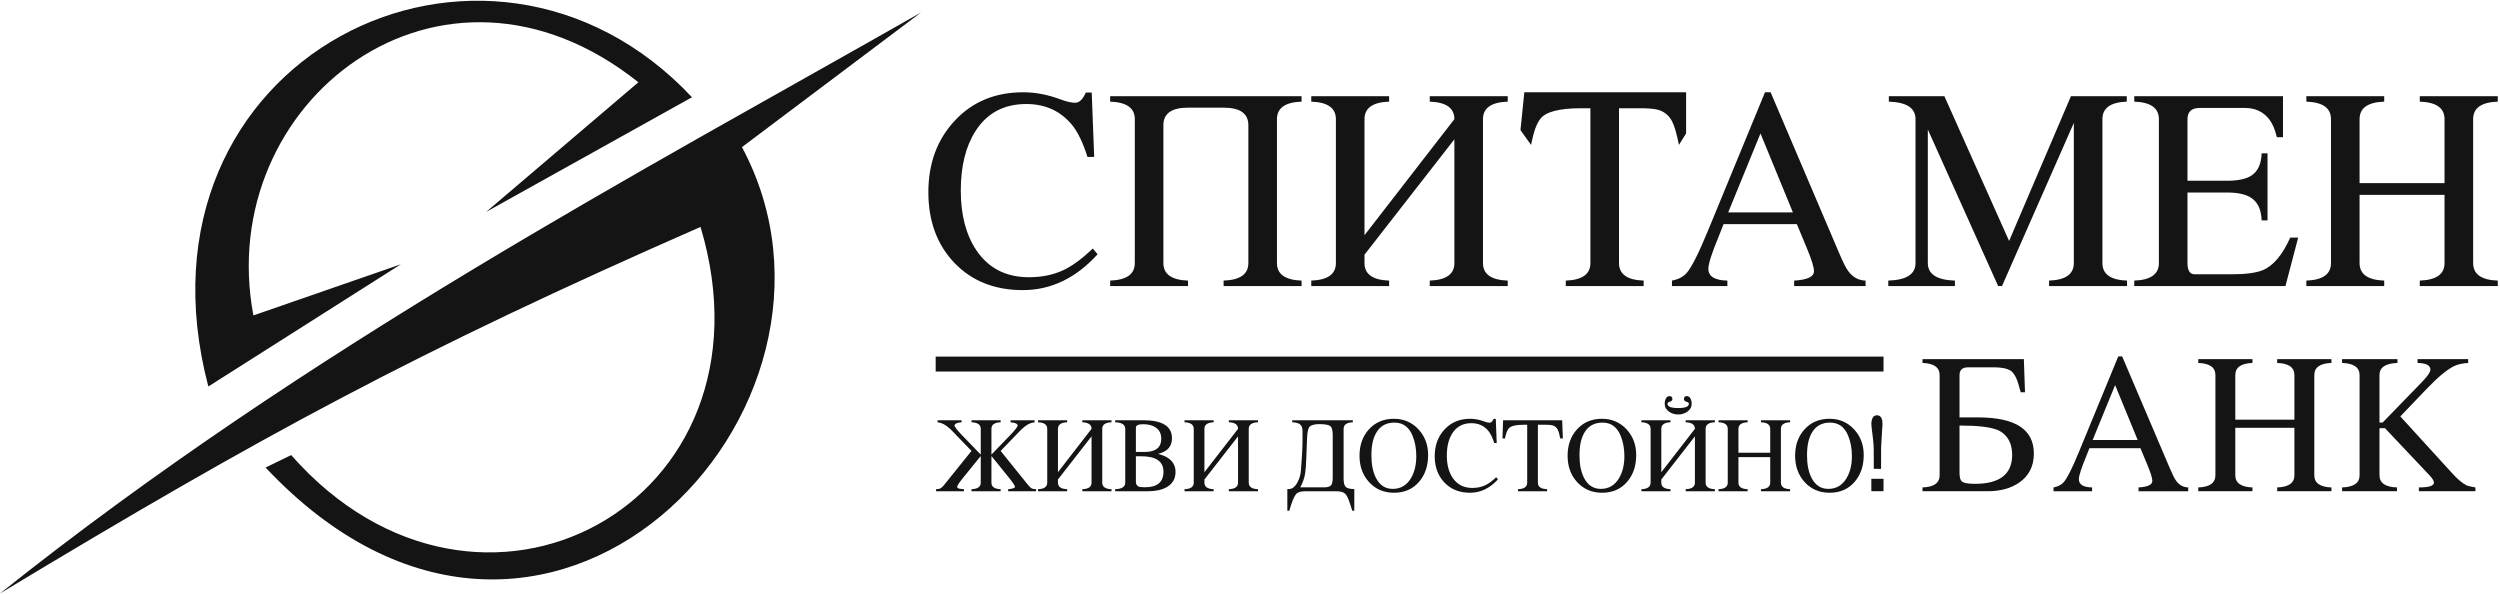
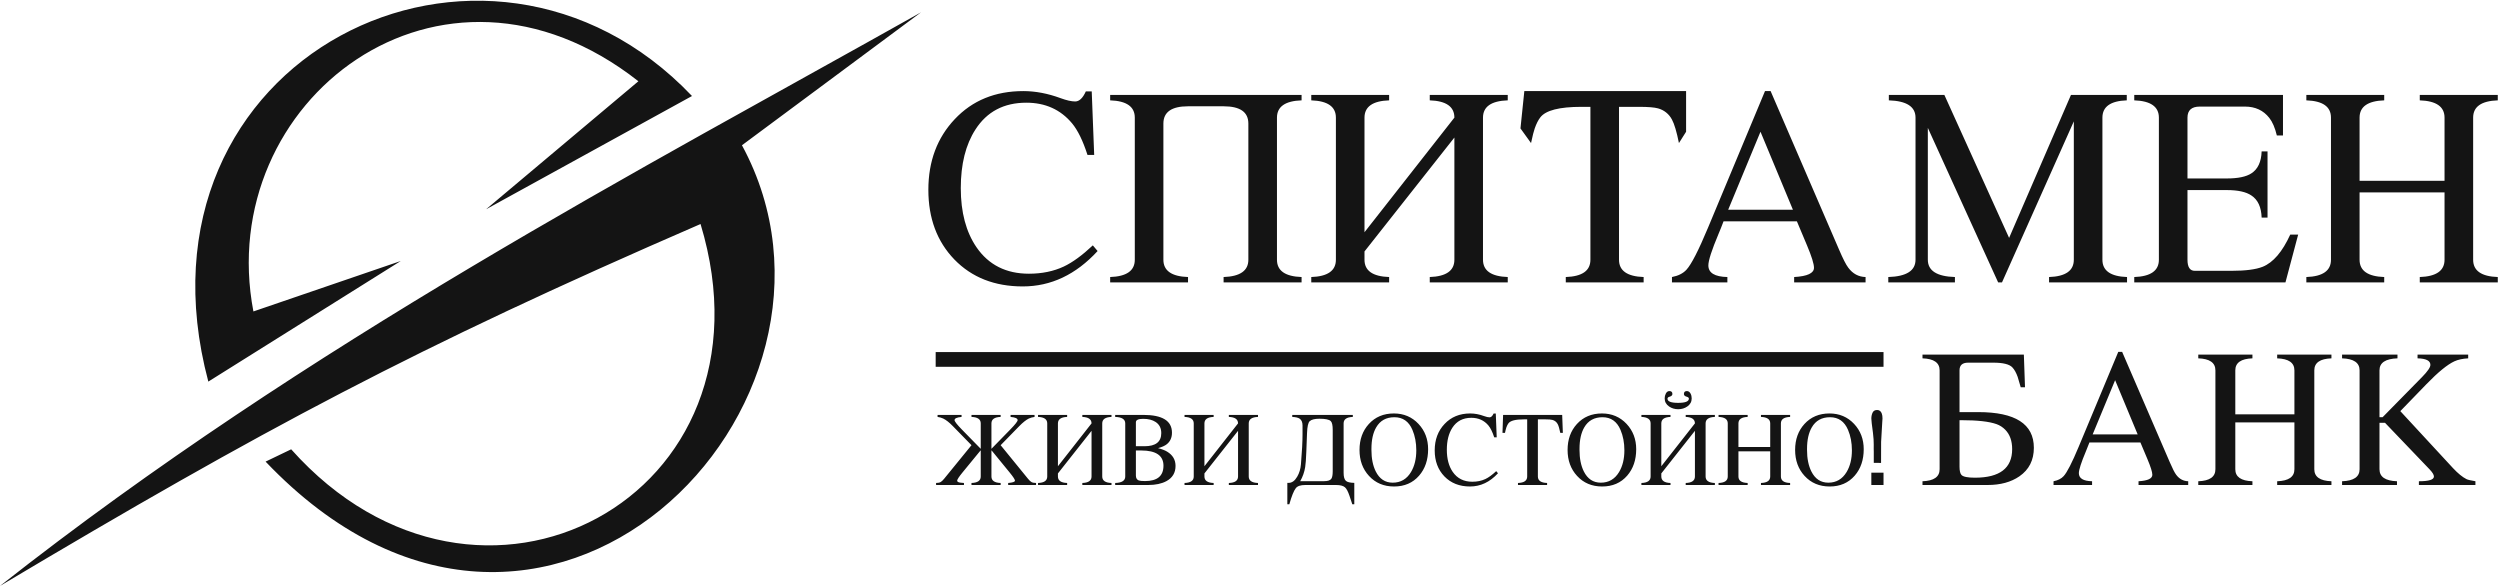
- <svg xmlns="http://www.w3.org/2000/svg" width="337" height="80" viewBox="0 0 337 80" fill="none">
-   <path d="M147.497 21.157h-.904c-.615-1.938-1.309-3.378-2.084-4.322-1.549-1.875-3.602-2.813-6.16-2.813-3.025 0-5.312 1.221-6.861 3.662-1.316 2.064-1.974 4.732-1.974 8.003 0 3.297.707 5.99 2.121 8.078 1.636 2.404 3.99 3.605 7.064 3.605 1.759 0 3.326-.327 4.704-.981 1.18-.566 2.483-1.529 3.91-2.888l.645.774c-2.926 3.221-6.289 4.832-10.089 4.832-3.799 0-6.873-1.227-9.222-3.68-2.336-2.454-3.504-5.625-3.504-9.513 0-3.889 1.187-7.104 3.56-9.645 2.373-2.555 5.453-3.832 9.24-3.832 1.623 0 3.295.32 5.017.963.811.302 1.469.453 1.973.453.554 0 1.033-.46 1.439-1.378h.793l.332 8.682zm27.957 17.403h-10.513v-.737c2.225-.075 3.338-.861 3.338-2.359V16.872c0-1.572-1.113-2.359-3.338-2.359h-4.796c-2.213 0-3.32.787-3.32 2.36v18.591c0 1.498 1.107 2.284 3.32 2.36v.736h-10.494v-.737c2.213-.075 3.32-.861 3.32-2.359V16.061c0-1.498-1.107-2.284-3.32-2.36v-.736h25.803v.736c-2.214.076-3.32.862-3.32 2.36v19.403c0 1.498 1.106 2.284 3.32 2.36v.736zm11.799 0h-10.494v-.737c2.213-.075 3.32-.861 3.32-2.359V16.061c0-1.498-1.107-2.284-3.32-2.36v-.736h10.494v.736c-2.213.076-3.319.862-3.319 2.36v15.647l12.117-15.647c0-1.498-1.106-2.284-3.32-2.36v-.736h10.513v.736c-2.225.076-3.338.862-3.338 2.36v19.403c0 1.498 1.113 2.284 3.338 2.36v.736h-10.513v-.737c2.214-.075 3.32-.861 3.32-2.359V18.78l-12.117 15.553v1.132c0 1.498 1.106 2.284 3.319 2.36v.736zm30.989-23.971v20.875c0 1.498 1.107 2.284 3.32 2.36v.736h-10.495v-.736c2.214-.076 3.32-.862 3.32-2.36V14.59h-1.236c-2.95 0-4.789.478-5.514 1.434-.283.365-.535.869-.756 1.51-.123.34-.289 1.007-.498 2l-1.424-2 .52-5.096h21.807v5.55l-.966 1.547c-.307-1.548-.62-2.617-.94-3.209-.418-.78-1.045-1.29-1.881-1.529-.492-.138-1.335-.207-2.527-.207h-2.73zm20.436-2.152l9.203 21.593c.541 1.283.966 2.126 1.273 2.529.603.818 1.377 1.24 2.324 1.265v.736h-9.628v-.736c1.783-.101 2.675-.523 2.675-1.265 0-.529-.314-1.548-.941-3.058l-1.365-3.284h-9.886c-.233.63-.461 1.208-.682 1.736-.91 2.19-1.365 3.618-1.365 4.285 0 1.02.855 1.548 2.564 1.586v.736h-7.47v-.736c.848-.164 1.5-.498 1.955-1 .664-.73 1.635-2.65 2.914-5.758l7.673-18.629h.756zm-5.718 16.194h8.724l-4.371-10.645-4.353 10.645zm53.729-14.93c-2.189.076-3.283.862-3.283 2.36v19.403c0 1.498 1.106 2.284 3.319 2.36v.736h-10.512v-.737c2.225-.075 3.338-.861 3.338-2.359V16.57l-9.683 21.99h-.516l-9.48-21.103v18.007c0 1.498 1.217 2.284 3.651 2.36v.736h-8.982v-.737c2.447-.075 3.67-.861 3.67-2.359V16.061c0-1.498-1.198-2.284-3.596-2.36v-.736h7.488l8.724 19.517 8.337-19.517h7.525v.736zm1.009 24.859v-.737c2.214-.075 3.32-.861 3.32-2.359V16.061c0-1.498-1.106-2.284-3.32-2.36v-.736h20.049v5.53h-.83c-.246-1.044-.584-1.843-1.015-2.396-.799-1.032-1.893-1.548-3.283-1.548h-6.086c-1.106 0-1.66.503-1.66 1.51v8.305h5.312c1.5 0 2.601-.233 3.301-.699.873-.566 1.334-1.566 1.384-3h.793v9.04h-.793c-.05-1.434-.511-2.44-1.384-3.02-.713-.49-1.813-.736-3.301-.736h-5.312v9.513c0 1.007.326 1.51.978 1.51h4.98c1.869 0 3.258-.183 4.168-.547 1.426-.58 2.668-2.045 3.726-4.398h1.069l-1.715 6.53h-20.381zm41.826-13.874v-8.625c0-1.498-1.112-2.284-3.338-2.36v-.736h10.515v.736c-2.214.076-3.321.862-3.321 2.36v19.403c0 1.498 1.107 2.284 3.321 2.36v.736h-10.515v-.737c2.226-.075 3.338-.861 3.338-2.359v-9.192h-11.453v9.192c0 1.498 1.107 2.284 3.32 2.36v.736h-10.495v-.737c2.214-.075 3.32-.861 3.32-2.359V16.061c0-1.498-1.106-2.284-3.32-2.36v-.736h10.495v.736c-2.213.076-3.32.862-3.32 2.36v8.625h11.453zm-62.853 31.58c4.995 0 7.493 1.623 7.493 4.87 0 1.69-.65 2.99-1.95 3.9-1.13.788-2.558 1.182-4.286 1.182h-8.776v-.512c1.54-.052 2.31-.6 2.31-1.641V50.567c0-1.041-.77-1.589-2.31-1.641v-.512h13.665l.153 4.464h-.577a61.975 61.975 0 00-.41-1.418c-.197-.56-.432-.99-.706-1.287-.394-.437-1.253-.657-2.579-.657h-3.4c-.77 0-1.155.35-1.155 1.051v5.699h2.528zm-2.528 1.102v6.355c0 .56.09.937.27 1.13.231.245.834.367 1.809.367 3.344 0 5.016-1.3 5.016-3.9 0-1.129-.312-2.013-.936-2.652a3.078 3.078 0 00-1.168-.761c-1-.359-2.583-.538-4.747-.538h-.244zm21.924-9.322l6.403 15.021c.376.893.671 1.48.885 1.76.419.569.958.862 1.617.88v.512h-6.698v-.512c1.24-.07 1.86-.364 1.86-.88 0-.368-.218-1.077-.654-2.127l-.949-2.285h-6.877c-.163.437-.321.84-.475 1.208-.633 1.523-.95 2.517-.95 2.98 0 .71.595 1.077 1.784 1.104v.512h-5.197v-.512c.591-.114 1.044-.346 1.361-.697.461-.507 1.137-1.842 2.027-4.004l5.337-12.96h.526zm-3.977 11.266h6.069l-3.041-7.405-3.028 7.405zm27.197-2.744v-6c0-1.042-.774-1.59-2.323-1.642v-.512h7.314v.512c-1.54.052-2.31.6-2.31 1.641v13.498c0 1.042.77 1.589 2.31 1.641v.512h-7.314v-.512c1.549-.052 2.323-.6 2.323-1.641V57.67h-7.968v6.395c0 1.042.77 1.589 2.309 1.641v.512h-7.3v-.512c1.54-.052 2.31-.6 2.31-1.641V50.567c0-1.041-.77-1.589-2.31-1.641v-.512h7.3v.512c-1.539.052-2.309.6-2.309 1.641v6h7.968zm24.399 9.65h-7.621v-.512c1.352 0 2.028-.214 2.028-.643 0-.237-.193-.56-.578-.972l-6.017-6.368h-.744v6.342c0 1.042.787 1.589 2.361 1.641v.512h-7.404v-.512c1.574-.052 2.361-.6 2.361-1.641V50.567c0-1.041-.787-1.589-2.361-1.641v-.512h7.468v.512c-1.617.052-2.425.6-2.425 1.641v6.395h.423l5.312-5.476c.753-.779 1.129-1.335 1.129-1.667 0-.57-.577-.867-1.732-.893v-.512h6.825v.512c-.753.043-1.373.18-1.859.407-.94.438-2.195 1.475-3.76 3.111l-3.528 3.69 7.094 7.773c.67.727 1.274 1.23 1.823 1.51.17.088.574.184 1.205.29v.511zm-194.027.001h-3.758v-.276c.611-.052.917-.157.917-.317 0-.151-.239-.522-.717-1.115l-2.427-3.007h-.028v3.557c0 .56.414.854 1.241.882v.276h-3.931v-.276c.832-.028 1.249-.322 1.249-.882v-3.557h-.028l-2.434 3.007c-.479.593-.718.964-.718 1.115 0 .15.159.242.476.275.083.01.23.023.442.042v.276h-3.759v-.276c.267-.004.471-.047.614-.127.129-.07.282-.216.462-.438l3.696-4.594-2.51-2.604c-.478-.499-.913-.844-1.304-1.037a2.571 2.571 0 00-.758-.22v-.275h3.234v.276c-.63.056-.944.202-.944.437 0 .175.333.607 1 1.299l2.531 2.618v-3.472c0-.56-.417-.854-1.249-.882v-.276h3.931v.276c-.827.028-1.241.322-1.241.882v3.472l2.524-2.618c.671-.696 1.007-1.13 1.007-1.299 0-.235-.317-.38-.952-.437v-.276h3.234v.276a2.819 2.819 0 00-.772.219c-.368.183-.798.529-1.289 1.037l-2.511 2.604 3.697 4.595c.179.22.335.369.469.444.138.076.34.116.606.12v.276zm4.192 0h-3.924v-.276c.827-.028 1.241-.322 1.241-.882v-7.255c0-.56-.414-.854-1.241-.882v-.276h3.924v.276c-.828.028-1.241.322-1.241.882v5.85l4.53-5.85c0-.56-.413-.854-1.241-.882v-.276h3.931v.276c-.832.028-1.248.322-1.248.882v7.255c0 .56.416.854 1.248.882v.276h-3.931v-.276c.828-.028 1.241-.322 1.241-.882v-6.239l-4.53 5.816v.423c0 .56.413.854 1.241.882v.276zm6.474-.276c.905-.028 1.358-.322 1.358-.882v-7.255c0-.56-.453-.854-1.358-.882v-.276h3.786c2.579 0 3.869.81 3.869 2.428 0 .664-.226 1.184-.676 1.56-.267.221-.667.405-1.2.55.524.137.933.297 1.227.48.754.461 1.131 1.11 1.131 1.948 0 .932-.409 1.624-1.227 2.075-.644.353-1.465.53-2.462.53h-4.448v-.276zm2.793-4.439v3.416c0 .348.129.574.386.677.147.057.43.085.848.085 1.655 0 2.483-.698 2.483-2.096 0-1.388-1.002-2.082-3.007-2.082h-.71zm0-.579h1.158c1.508 0 2.262-.597 2.262-1.792 0-.673-.253-1.179-.758-1.518-.428-.287-.989-.43-1.683-.43-.653 0-.979.155-.979.466v3.274zm10.481 5.294h-3.924v-.276c.827-.028 1.241-.322 1.241-.882v-7.255c0-.56-.414-.854-1.241-.882v-.276h3.924v.276c-.828.028-1.242.322-1.242.882v5.85l4.531-5.85c0-.56-.414-.854-1.241-.882v-.276h3.931v.276c-.832.028-1.248.322-1.248.882v7.255c0 .56.416.854 1.248.882v.276h-3.931v-.276c.827-.028 1.241-.322 1.241-.882v-6.239l-4.531 5.816v.423c0 .56.414.854 1.242.882v.276zm18.961 2.632h-.269l-.386-1.172c-.193-.578-.393-.96-.6-1.143-.239-.212-.642-.317-1.207-.317h-4.152c-.625 0-1.048.143-1.269.43-.276.358-.567 1.091-.875 2.202h-.269V65.93h.172c.451 0 .837-.282 1.159-.847a3.982 3.982 0 00.503-1.693c.143-1.732.214-3.101.214-4.108v-1.186c0-.442-.129-.752-.386-.931-.203-.141-.536-.221-1-.24v-.276h8.165v.276c-.828.028-1.241.322-1.241.882v6.747c0 .555.105.924.317 1.108.184.165.558.254 1.124.268v2.922zm-2.91-4.51v-5.653c0-.625-.09-1.025-.269-1.2-.221-.211-.729-.317-1.524-.317-.63 0-1.065.11-1.304.332-.211.193-.333.736-.365 1.63l-.097 2.562c-.036.978-.087 1.67-.151 2.074a5.705 5.705 0 01-.67 1.927h3.221c.483 0 .802-.103.959-.31.133-.179.2-.527.2-1.045zm12.86-3.006c0 1.458-.405 2.66-1.214 3.606-.846.988-1.972 1.482-3.379 1.482-1.379 0-2.506-.482-3.379-1.447-.851-.936-1.276-2.117-1.276-3.542 0-1.431.418-2.612 1.255-3.543.865-.96 1.989-1.44 3.373-1.44 1.333 0 2.441.475 3.324 1.426.864.936 1.296 2.088 1.296 3.458zm-1.593.155c0-1.04-.175-1.974-.524-2.802-.483-1.148-1.292-1.722-2.427-1.722-1.109 0-1.927.461-2.456 1.383-.427.744-.641 1.725-.641 2.943v.142c0 1.162.193 2.138.579 2.928.506 1.026 1.269 1.539 2.29 1.539 1.066 0 1.887-.483 2.462-1.447.478-.81.717-1.797.717-2.964zm10.84-1.778h-.338c-.23-.725-.49-1.264-.779-1.617-.58-.7-1.348-1.051-2.304-1.051-1.131 0-1.986.456-2.565 1.369-.492.772-.738 1.769-.738 2.992 0 1.233.264 2.24.793 3.02.611.9 1.492 1.349 2.641 1.349.658 0 1.244-.123 1.759-.367.441-.212.928-.572 1.462-1.08l.241.29c-1.094 1.204-2.351 1.806-3.772 1.806-1.421 0-2.57-.459-3.448-1.376-.874-.918-1.31-2.103-1.31-3.557 0-1.454.443-2.656 1.33-3.606.888-.956 2.04-1.433 3.456-1.433.607 0 1.232.12 1.875.36.304.113.55.17.738.17.207 0 .386-.173.538-.516h.297l.124 3.246zm5.55-2.457v7.806c0 .56.413.854 1.241.882v.276h-3.924v-.276c.828-.028 1.242-.322 1.242-.882v-7.806h-.463c-1.103 0-1.79.18-2.062.537a1.97 1.97 0 00-.282.564 6.62 6.62 0 00-.187.749h-.338l.083-2.457h7.966l.089 2.457h-.345c-.115-.58-.232-.98-.351-1.2a1.122 1.122 0 00-.704-.572c-.184-.052-.499-.078-.945-.078h-1.02zm13.253 4.08c0 1.458-.405 2.66-1.214 3.606-.846.988-1.972 1.482-3.379 1.482-1.379 0-2.506-.482-3.379-1.447-.851-.936-1.276-2.117-1.276-3.542 0-1.431.418-2.612 1.255-3.543.864-.96 1.988-1.44 3.372-1.44 1.333 0 2.441.475 3.324 1.426.864.936 1.297 2.088 1.297 3.458zm-1.593.155c0-1.04-.175-1.974-.525-2.802-.482-1.148-1.291-1.722-2.427-1.722-1.108 0-1.926.461-2.455 1.383-.428.744-.642 1.725-.642 2.943v.142c0 1.162.193 2.138.58 2.928.506 1.026 1.269 1.539 2.289 1.539 1.067 0 1.888-.483 2.462-1.447.478-.81.718-1.797.718-2.964zm6.067-8.095c.271 0 .406.132.406.395 0 .18-.133.306-.399.382-.175.047-.262.136-.262.268 0 .376.48.564 1.441.564.961 0 1.441-.193 1.441-.578 0-.118-.099-.205-.297-.262-.248-.066-.372-.19-.372-.374 0-.263.133-.395.4-.395.212 0 .379.118.504.353.096.193.144.41.144.65 0 .455-.197.823-.593 1.1-.354.25-.763.374-1.227.374-.465 0-.874-.124-1.228-.374-.395-.277-.593-.645-.593-1.1 0-.236.048-.45.145-.643.115-.24.278-.36.49-.36zm.151 12.824h-3.924v-.276c.828-.028 1.242-.322 1.242-.882v-7.255c0-.56-.414-.854-1.242-.882v-.276h3.924v.276c-.827.028-1.241.322-1.241.882v5.85l4.531-5.85c0-.56-.414-.854-1.242-.882v-.276h3.931v.276c-.832.028-1.248.322-1.248.882v7.255c0 .56.416.854 1.248.882v.276h-3.931v-.276c.828-.028 1.242-.322 1.242-.882v-6.239l-4.531 5.816v.423c0 .56.414.854 1.241.882v.276zm13.44-5.188v-3.225c0-.56-.416-.854-1.248-.882v-.276h3.93v.276c-.827.028-1.241.322-1.241.882v7.255c0 .56.414.854 1.241.882v.276h-3.93v-.276c.832-.028 1.248-.322 1.248-.882v-3.437h-4.283v3.437c0 .56.414.854 1.242.882v.276h-3.924v-.276c.827-.028 1.241-.322 1.241-.882v-7.255c0-.56-.414-.854-1.241-.882v-.276h3.924v.276c-.828.028-1.242.322-1.242.882v3.225h4.283zm12.605.304c0 1.458-.405 2.66-1.214 3.606-.846.988-1.973 1.482-3.379 1.482-1.38 0-2.506-.482-3.38-1.447-.85-.936-1.275-2.117-1.275-3.542 0-1.431.418-2.612 1.255-3.543.864-.96 1.988-1.44 3.372-1.44 1.334 0 2.441.475 3.324 1.426.865.936 1.297 2.088 1.297 3.458zm-1.593.155c0-1.04-.175-1.974-.524-2.802-.483-1.148-1.292-1.722-2.428-1.722-1.108 0-1.927.461-2.455 1.383-.428.744-.641 1.725-.641 2.943v.142c0 1.162.193 2.138.579 2.928.505 1.026 1.269 1.539 2.289 1.539 1.067 0 1.888-.483 2.462-1.447.479-.81.718-1.797.718-2.964zm4.123-4.362c0 .085-.002.17-.006.254-.005.08-.014.177-.028.29l-.152 2.664-.007 2.869-.981-.012v-1.512c-.037-.443.057-1.316-.108-2.563-.147-1.086-.221-1.743-.221-1.968 0-.292.055-.56.166-.805.11-.245.315-.367.614-.367.307 0 .519.167.634.5.06.175.089.392.089.65zm.139 7.41h-1.642v1.68h1.642v-1.68zM54.031 35.63L28.083 52.1C16.423 7.731 65.527-16.47 93.282 13.11L65.527 28.57l20.529-17.48C59.451-10.085 28.74 13.78 34.159 42.52l19.872-6.891zm40.401-5.042C55.916 47.498 35.446 58.622 0 80 41.706 46.742 86.527 23.105 124.158 1.68l-24.142 18.152c18.887 35.294-26.77 83.025-64.214 43.193l3.449-1.68c25.291 28.739 66.349 6.554 55.181-30.757zm159.467 17.479H126.128v2.017h127.771v-2.017z" fill="#141414" />
+ <svg xmlns="http://www.w3.org/2000/svg" width="256" height="60" viewBox="0 0 256 60" fill="none">
+   <path d="M112.045 15.868h-.686c-.467-1.454-.995-2.534-1.583-3.242-1.177-1.406-2.737-2.11-4.68-2.11-2.298 0-4.035.916-5.212 2.747-1 1.548-1.5 3.548-1.5 6.002 0 2.473.538 4.492 1.612 6.059 1.242 1.802 3.031 2.704 5.366 2.704 1.336 0 2.527-.246 3.573-.736.897-.425 1.887-1.147 2.97-2.166l.49.58c-2.222 2.416-4.777 3.624-7.663 3.624s-5.222-.92-7.006-2.76c-1.775-1.84-2.662-4.219-2.662-7.135 0-2.916.902-5.327 2.704-7.234 1.803-1.915 4.143-2.873 7.02-2.873 1.233 0 2.503.24 3.811.722.616.226 1.116.34 1.499.34.42 0 .784-.345 1.093-1.034h.602l.252 6.512zm21.237 13.052h-7.986v-.552c1.691-.057 2.536-.647 2.536-1.77V12.654c0-1.18-.845-1.77-2.536-1.77h-3.642c-1.682 0-2.523.59-2.523 1.77v13.944c0 1.123.841 1.713 2.523 1.77v.552h-7.973v-.552c1.682-.057 2.522-.647 2.522-1.77V12.046c0-1.123-.84-1.713-2.522-1.77v-.552h19.601v.552c-1.681.057-2.521.647-2.521 1.77v14.552c0 1.123.84 1.713 2.521 1.77v.552zm8.964 0h-7.972v-.552c1.681-.057 2.522-.647 2.522-1.77V12.046c0-1.123-.841-1.713-2.522-1.77v-.552h7.972v.552c-1.681.057-2.522.647-2.522 1.77V23.78l9.205-11.735c0-1.123-.84-1.713-2.522-1.77v-.552h7.986v.552c-1.69.057-2.535.647-2.535 1.77v14.552c0 1.123.845 1.713 2.535 1.77v.552h-7.986v-.552c1.682-.057 2.522-.647 2.522-1.77V14.084l-9.205 11.665v.85c0 1.122.841 1.712 2.522 1.769v.552zm23.54-17.979v15.657c0 1.123.841 1.713 2.522 1.77v.552h-7.972v-.552c1.682-.057 2.522-.647 2.522-1.77V10.941h-.939c-2.241 0-3.638.359-4.189 1.076-.215.274-.406.652-.574 1.133-.094.255-.22.755-.378 1.5l-1.082-1.5.395-3.822h16.565v4.162l-.733 1.16c-.234-1.16-.472-1.963-.715-2.406a2.265 2.265 0 00-1.429-1.147c-.373-.104-1.013-.156-1.919-.156h-2.074zm15.525-1.613l6.991 16.194c.411.963.733 1.595.967 1.897.457.613 1.046.93 1.765.949v.552h-7.313v-.552c1.354-.076 2.031-.392 2.031-.949 0-.396-.238-1.16-.715-2.293l-1.036-2.463h-7.51c-.177.471-.35.906-.519 1.302-.691 1.642-1.036 2.713-1.036 3.213 0 .765.649 1.161 1.947 1.19v.552h-5.674v-.552c.644-.123 1.14-.373 1.485-.75.504-.548 1.242-1.987 2.214-4.318l5.828-13.972h.575zm-4.344 12.146h6.627l-3.32-7.985-3.307 7.985zm40.814-11.198c-1.662.057-2.494.647-2.494 1.77v14.552c0 1.123.841 1.713 2.522 1.77v.552h-7.986v-.552c1.691-.057 2.536-.647 2.536-1.77v-14.17l-7.356 16.492h-.392l-7.201-15.827v13.505c0 1.123.925 1.713 2.774 1.77v.552h-6.823v-.552c1.858-.057 2.788-.647 2.788-1.77V12.046c0-1.123-.911-1.713-2.732-1.77v-.552h5.688l6.627 14.637 6.333-14.637h5.716v.552zm.767 18.644v-.552c1.681-.057 2.522-.647 2.522-1.77V12.046c0-1.123-.841-1.713-2.522-1.77v-.552h15.23v4.148h-.63c-.187-.784-.444-1.383-.771-1.798-.607-.774-1.439-1.16-2.494-1.16h-4.624c-.84 0-1.261.377-1.261 1.132v6.228h4.036c1.139 0 1.975-.174 2.507-.523.664-.425 1.014-1.175 1.051-2.251h.603v6.78h-.603c-.037-1.075-.387-1.83-1.051-2.264-.541-.368-1.377-.552-2.507-.552h-4.036v7.134c0 .755.248 1.133.743 1.133h3.783c1.42 0 2.475-.137 3.166-.41 1.084-.435 2.027-1.535 2.831-3.3h.812l-1.303 4.899h-15.482zm31.773-10.405v-6.47c0-1.122-.845-1.712-2.536-1.769v-.552h7.988v.552c-1.682.057-2.523.647-2.523 1.77v14.552c0 1.123.841 1.713 2.523 1.77v.552h-7.988v-.552c1.691-.057 2.536-.647 2.536-1.77v-6.894h-8.701v6.894c0 1.123.841 1.713 2.523 1.77v.552h-7.973v-.552c1.682-.057 2.522-.647 2.522-1.77V12.046c0-1.123-.84-1.713-2.522-1.77v-.552h7.973v.552c-1.682.057-2.523.647-2.523 1.77v6.469h8.701zM202.575 42.2c3.794 0 5.692 1.217 5.692 3.653 0 1.267-.494 2.242-1.482 2.925-.858.59-1.943.886-3.255.886h-6.667v-.384c1.17-.04 1.754-.45 1.754-1.23V37.925c0-.782-.584-1.192-1.754-1.231v-.385h10.38l.117 3.349h-.438a48.794 48.794 0 00-.312-1.064c-.15-.42-.328-.742-.536-.965-.299-.328-.952-.492-1.959-.492h-2.583c-.585 0-.877.262-.877.788V42.2h1.92zm-1.92.827v4.766c0 .42.068.703.204.847.176.184.634.276 1.375.276 2.54 0 3.811-.975 3.811-2.925 0-.847-.238-1.51-.712-1.99a2.35 2.35 0 00-.887-.57c-.76-.27-1.962-.404-3.606-.404h-.185zm16.654-6.992l4.864 11.265c.286.67.51 1.11.672 1.32.319.427.728.646 1.228.66v.384h-5.087v-.384c.942-.053 1.413-.273 1.413-.66 0-.276-.166-.808-.497-1.595l-.722-1.714h-5.224c-.123.328-.243.63-.36.906-.481 1.142-.721 1.888-.721 2.235 0 .532.451.808 1.354.828v.384h-3.947v-.384c.448-.086.793-.26 1.033-.522.351-.381.864-1.382 1.54-3.004l4.055-9.72h.399zm-3.021 8.449h4.61l-2.31-5.554-2.3 5.554zm20.66-2.058v-4.5c0-.782-.588-1.192-1.765-1.231v-.385h5.556v.385c-1.17.04-1.754.45-1.754 1.23V48.05c0 .781.584 1.191 1.754 1.231v.384h-5.556v-.384c1.177-.04 1.765-.45 1.765-1.23v-4.797h-6.053v4.796c0 .781.585 1.191 1.754 1.231v.384h-5.546v-.384c1.17-.04 1.755-.45 1.755-1.23V37.925c0-.782-.585-1.192-1.755-1.231v-.385h5.546v.385c-1.169.04-1.754.45-1.754 1.23v4.501h6.053zm18.535 7.238h-5.789v-.384c1.026 0 1.54-.16 1.54-.483 0-.177-.147-.42-.439-.728l-4.571-4.776h-.565v4.756c0 .781.597 1.191 1.793 1.231v.384h-5.624v-.384c1.196-.04 1.793-.45 1.793-1.23V37.925c0-.782-.597-1.192-1.793-1.231v-.385h5.673v.385c-1.228.04-1.842.45-1.842 1.23v4.797h.321l4.035-4.107c.572-.584.858-1.001.858-1.25 0-.428-.439-.65-1.316-.67v-.385h5.185v.385c-.572.032-1.043.134-1.413.305-.713.328-1.666 1.106-2.856 2.334l-2.68 2.767 5.389 5.83c.509.545.968.922 1.385 1.132.13.066.437.138.916.217v.384zm-147.392 0h-2.855v-.207c.465-.038.697-.118.697-.238 0-.113-.182-.391-.545-.836l-1.844-2.255h-.021v2.668c0 .42.315.64.943.661v.207H99.48v-.207c.632-.02.948-.241.948-.661v-2.668h-.021l-1.849 2.255c-.363.445-.545.723-.545.836 0 .113.12.182.362.207.063.007.174.017.335.031v.207h-2.855v-.207c.202-.003.358-.035.466-.095.098-.053.215-.162.351-.328l2.808-3.446-1.907-1.953c-.363-.374-.693-.633-.99-.778a1.979 1.979 0 00-.576-.164v-.207h2.457v.207c-.479.042-.718.152-.718.328 0 .13.253.455.76.974l1.922 1.964v-2.604c0-.42-.316-.641-.948-.662v-.207h2.986v.207c-.628.021-.943.242-.943.662v2.604l1.917-1.964c.511-.522.766-.847.766-.974 0-.176-.242-.286-.724-.328v-.207h2.457v.207a2.15 2.15 0 00-.586.164c-.28.138-.606.397-.98.778l-1.907 1.953 2.808 3.446c.136.166.255.277.356.333.105.057.259.087.461.09v.207zm3.184 0h-2.981v-.207c.629-.02.943-.241.943-.661v-5.441c0-.42-.314-.641-.943-.662v-.207h2.981v.207c-.628.021-.943.242-.943.662v4.387l3.442-4.387c0-.42-.314-.641-.943-.662v-.207h2.986v.207c-.632.021-.948.242-.948.662v5.44c0 .42.316.641.948.662v.207h-2.986v-.207c.629-.02.943-.241.943-.661v-4.68l-3.442 4.362v.318c0 .42.315.64.943.661v.207zm4.918-.207c.689-.02 1.032-.241 1.032-.661v-5.441c0-.42-.343-.641-1.032-.662v-.207h2.877c1.959 0 2.939.607 2.939 1.821 0 .498-.172.888-.514 1.17-.203.166-.506.304-.911.413.398.102.708.222.932.36.573.346.859.833.859 1.46 0 .7-.311 1.218-.932 1.557-.489.264-1.113.397-1.87.397h-3.38v-.207zm2.122-3.329v2.562c0 .261.098.43.293.508.112.042.327.063.645.063 1.257 0 1.886-.523 1.886-1.572 0-1.04-.762-1.56-2.284-1.56h-.54zm0-.434h.88c1.146 0 1.719-.448 1.719-1.344 0-.505-.192-.884-.577-1.138-.325-.216-.75-.323-1.278-.323-.496 0-.744.116-.744.35v2.455zm7.962 3.97h-2.981v-.207c.628-.02.943-.241.943-.661v-5.441c0-.42-.315-.641-.943-.662v-.207h2.981v.207c-.629.021-.943.242-.943.662v4.387l3.442-4.387c0-.42-.315-.641-.943-.662v-.207h2.986v.207c-.632.021-.948.242-.948.662v5.44c0 .42.316.641.948.662v.207h-2.986v-.207c.628-.02.943-.241.943-.661v-4.68l-3.442 4.362v.318c0 .42.314.64.943.661v.207zm14.403 1.974h-.204l-.293-.878c-.147-.434-.299-.72-.456-.858-.182-.159-.487-.238-.917-.238h-3.153c-.476 0-.797.108-.965.323-.209.268-.431.818-.665 1.651h-.204v-2.191h.131c.342 0 .635-.212.88-.635.216-.37.344-.794.382-1.27.109-1.3.163-2.326.163-3.081v-.89c0-.331-.098-.564-.294-.698-.153-.106-.407-.166-.759-.18v-.207h6.203v.207c-.629.021-.943.242-.943.662v5.06c0 .416.08.693.24.83.14.124.425.191.854.202v2.191zm-2.21-3.382v-4.24c0-.47-.068-.77-.205-.9-.167-.158-.553-.238-1.157-.238-.479 0-.809.083-.991.249-.16.145-.253.552-.277 1.223l-.073 1.921c-.028.734-.067 1.253-.116 1.556a4.24 4.24 0 01-.508 1.445h2.447c.366 0 .609-.078.728-.233.101-.134.152-.395.152-.783zM146.239 46c0 1.095-.307 1.996-.922 2.706-.642.74-1.498 1.111-2.567 1.111-1.047 0-1.903-.361-2.567-1.085-.646-.702-.969-1.588-.969-2.657 0-1.073.318-1.959.954-2.657.656-.72 1.51-1.08 2.561-1.08 1.013 0 1.855.356 2.525 1.07.657.701.985 1.566.985 2.593zm-1.21.117c0-.78-.133-1.48-.398-2.101-.367-.861-.981-1.292-1.844-1.292-.842 0-1.463.346-1.865 1.038-.325.557-.487 1.293-.487 2.207v.106c0 .872.146 1.604.44 2.197.384.769.964 1.154 1.739 1.154.81 0 1.434-.362 1.87-1.086.363-.607.545-1.348.545-2.223zm8.234-1.334h-.256c-.175-.543-.372-.947-.592-1.212-.44-.526-1.024-.788-1.75-.788-.859 0-1.509.342-1.949 1.026-.373.58-.56 1.327-.56 2.245 0 .924.2 1.68.602 2.265.465.674 1.133 1.011 2.007 1.011.499 0 .944-.092 1.335-.275.336-.159.706-.429 1.111-.81l.183.217c-.831.903-1.786 1.355-2.865 1.355-1.079 0-1.953-.344-2.62-1.032-.663-.688-.995-1.577-.995-2.668 0-1.09.337-1.992 1.011-2.704.674-.717 1.549-1.075 2.625-1.075.461 0 .936.09 1.425.27.23.085.417.127.56.127.157 0 .293-.129.409-.386h.225l.094 2.434zm4.216-1.841v5.854c0 .42.314.64.943.661v.207h-2.981v-.207c.629-.02.943-.241.943-.661v-5.854h-.351c-.838 0-1.36.134-1.566.402-.08.102-.152.243-.215.423a4.906 4.906 0 00-.141.561h-.257l.063-1.842h6.051l.068 1.842h-.262c-.088-.434-.177-.734-.267-.9a.849.849 0 00-.535-.428c-.139-.039-.379-.058-.717-.058h-.776zM167.547 46c0 1.095-.308 1.996-.922 2.706-.643.74-1.499 1.111-2.567 1.111-1.048 0-1.904-.361-2.567-1.085-.646-.702-.97-1.588-.97-2.657 0-1.073.318-1.959.954-2.657.657-.72 1.511-1.08 2.562-1.08 1.013 0 1.854.356 2.525 1.07.656.701.985 1.566.985 2.593zm-1.21.117c0-.78-.133-1.48-.399-2.101-.366-.861-.981-1.292-1.844-1.292-.841 0-1.463.346-1.865 1.038-.324.557-.487 1.293-.487 2.207v.106c0 .872.147 1.604.44 2.197.384.769.964 1.154 1.74 1.154.81 0 1.433-.362 1.87-1.086.363-.607.545-1.348.545-2.223zm4.608-6.071c.206 0 .309.1.309.297 0 .134-.101.23-.303.286-.133.035-.199.102-.199.2 0 .283.364.424 1.094.424.73 0 1.095-.145 1.095-.434 0-.088-.075-.153-.225-.196-.189-.049-.283-.142-.283-.28 0-.198.101-.297.304-.297.161 0 .288.089.382.265.074.145.11.307.11.487 0 .342-.15.617-.45.826-.269.187-.58.28-.933.28-.352 0-.663-.093-.932-.28-.3-.209-.451-.484-.451-.826 0-.176.037-.337.11-.482.088-.18.212-.27.372-.27zm.115 9.618h-2.98v-.206c.628-.022.943-.242.943-.662v-5.441c0-.42-.315-.64-.943-.662v-.206h2.98v.206c-.628.021-.942.242-.942.662v4.388l3.442-4.388c0-.42-.315-.64-.944-.662v-.206h2.987v.206c-.632.021-.949.242-.949.662v5.441c0 .42.317.64.949.662v.206h-2.987v-.206c.629-.022.944-.242.944-.662v-4.68l-3.442 4.362v.318c0 .42.314.64.942.662v.206zm10.21-3.891v-2.418c0-.42-.316-.641-.948-.662v-.207h2.986v.207c-.629.021-.943.242-.943.662v5.44c0 .42.314.641.943.662v.207h-2.986v-.207c.632-.02.948-.241.948-.661v-2.578h-3.254v2.578c0 .42.315.64.944.661v.207h-2.981v-.207c.628-.02.943-.241.943-.661v-5.441c0-.42-.315-.641-.943-.662v-.207h2.981v.207c-.629.021-.944.242-.944.662v2.419h3.254zm9.575.227c0 1.095-.307 1.996-.922 2.706-.643.74-1.498 1.111-2.567 1.111-1.048 0-1.903-.361-2.567-1.085-.646-.702-.969-1.588-.969-2.657 0-1.073.318-1.959.953-2.657.657-.72 1.511-1.08 2.562-1.08 1.013 0 1.855.356 2.525 1.07.657.701.985 1.566.985 2.593zm-1.21.117c0-.78-.133-1.48-.398-2.101-.367-.861-.982-1.292-1.844-1.292-.842 0-1.464.346-1.865 1.038-.325.557-.488 1.293-.488 2.207v.106c0 .872.147 1.604.441 2.197.384.769.963 1.154 1.739 1.154.81 0 1.433-.362 1.87-1.086.363-.607.545-1.348.545-2.223zm3.132-3.271a3.033 3.033 0 01-.026.408l-.115 1.998-.005 2.152-.746-.01V46.26c-.028-.331.044-.986-.082-1.921-.112-.815-.168-1.308-.168-1.477 0-.219.042-.42.126-.604.084-.183.239-.275.467-.275.233 0 .394.126.481.376.046.13.068.293.068.487zm.106 5.557h-1.248v1.26h1.248v-1.26zM41.044 26.723L21.333 39.075C12.476 5.798 49.777-12.352 70.861 9.832L49.777 21.428 65.372 8.32c-20.21-15.882-43.54 2.017-39.423 23.572l15.095-5.168zm30.691-3.783C42.476 35.625 26.927 43.967 0 60 31.682 35.056 65.73 17.329 94.316 1.26l-18.34 13.614c14.348 26.47-20.335 62.269-48.78 32.395l2.62-1.26c19.214 21.553 50.403 4.914 41.92-23.069zm121.138 13.11h-97.06v1.513h97.06V36.05z" fill="#141414" />
</svg>
